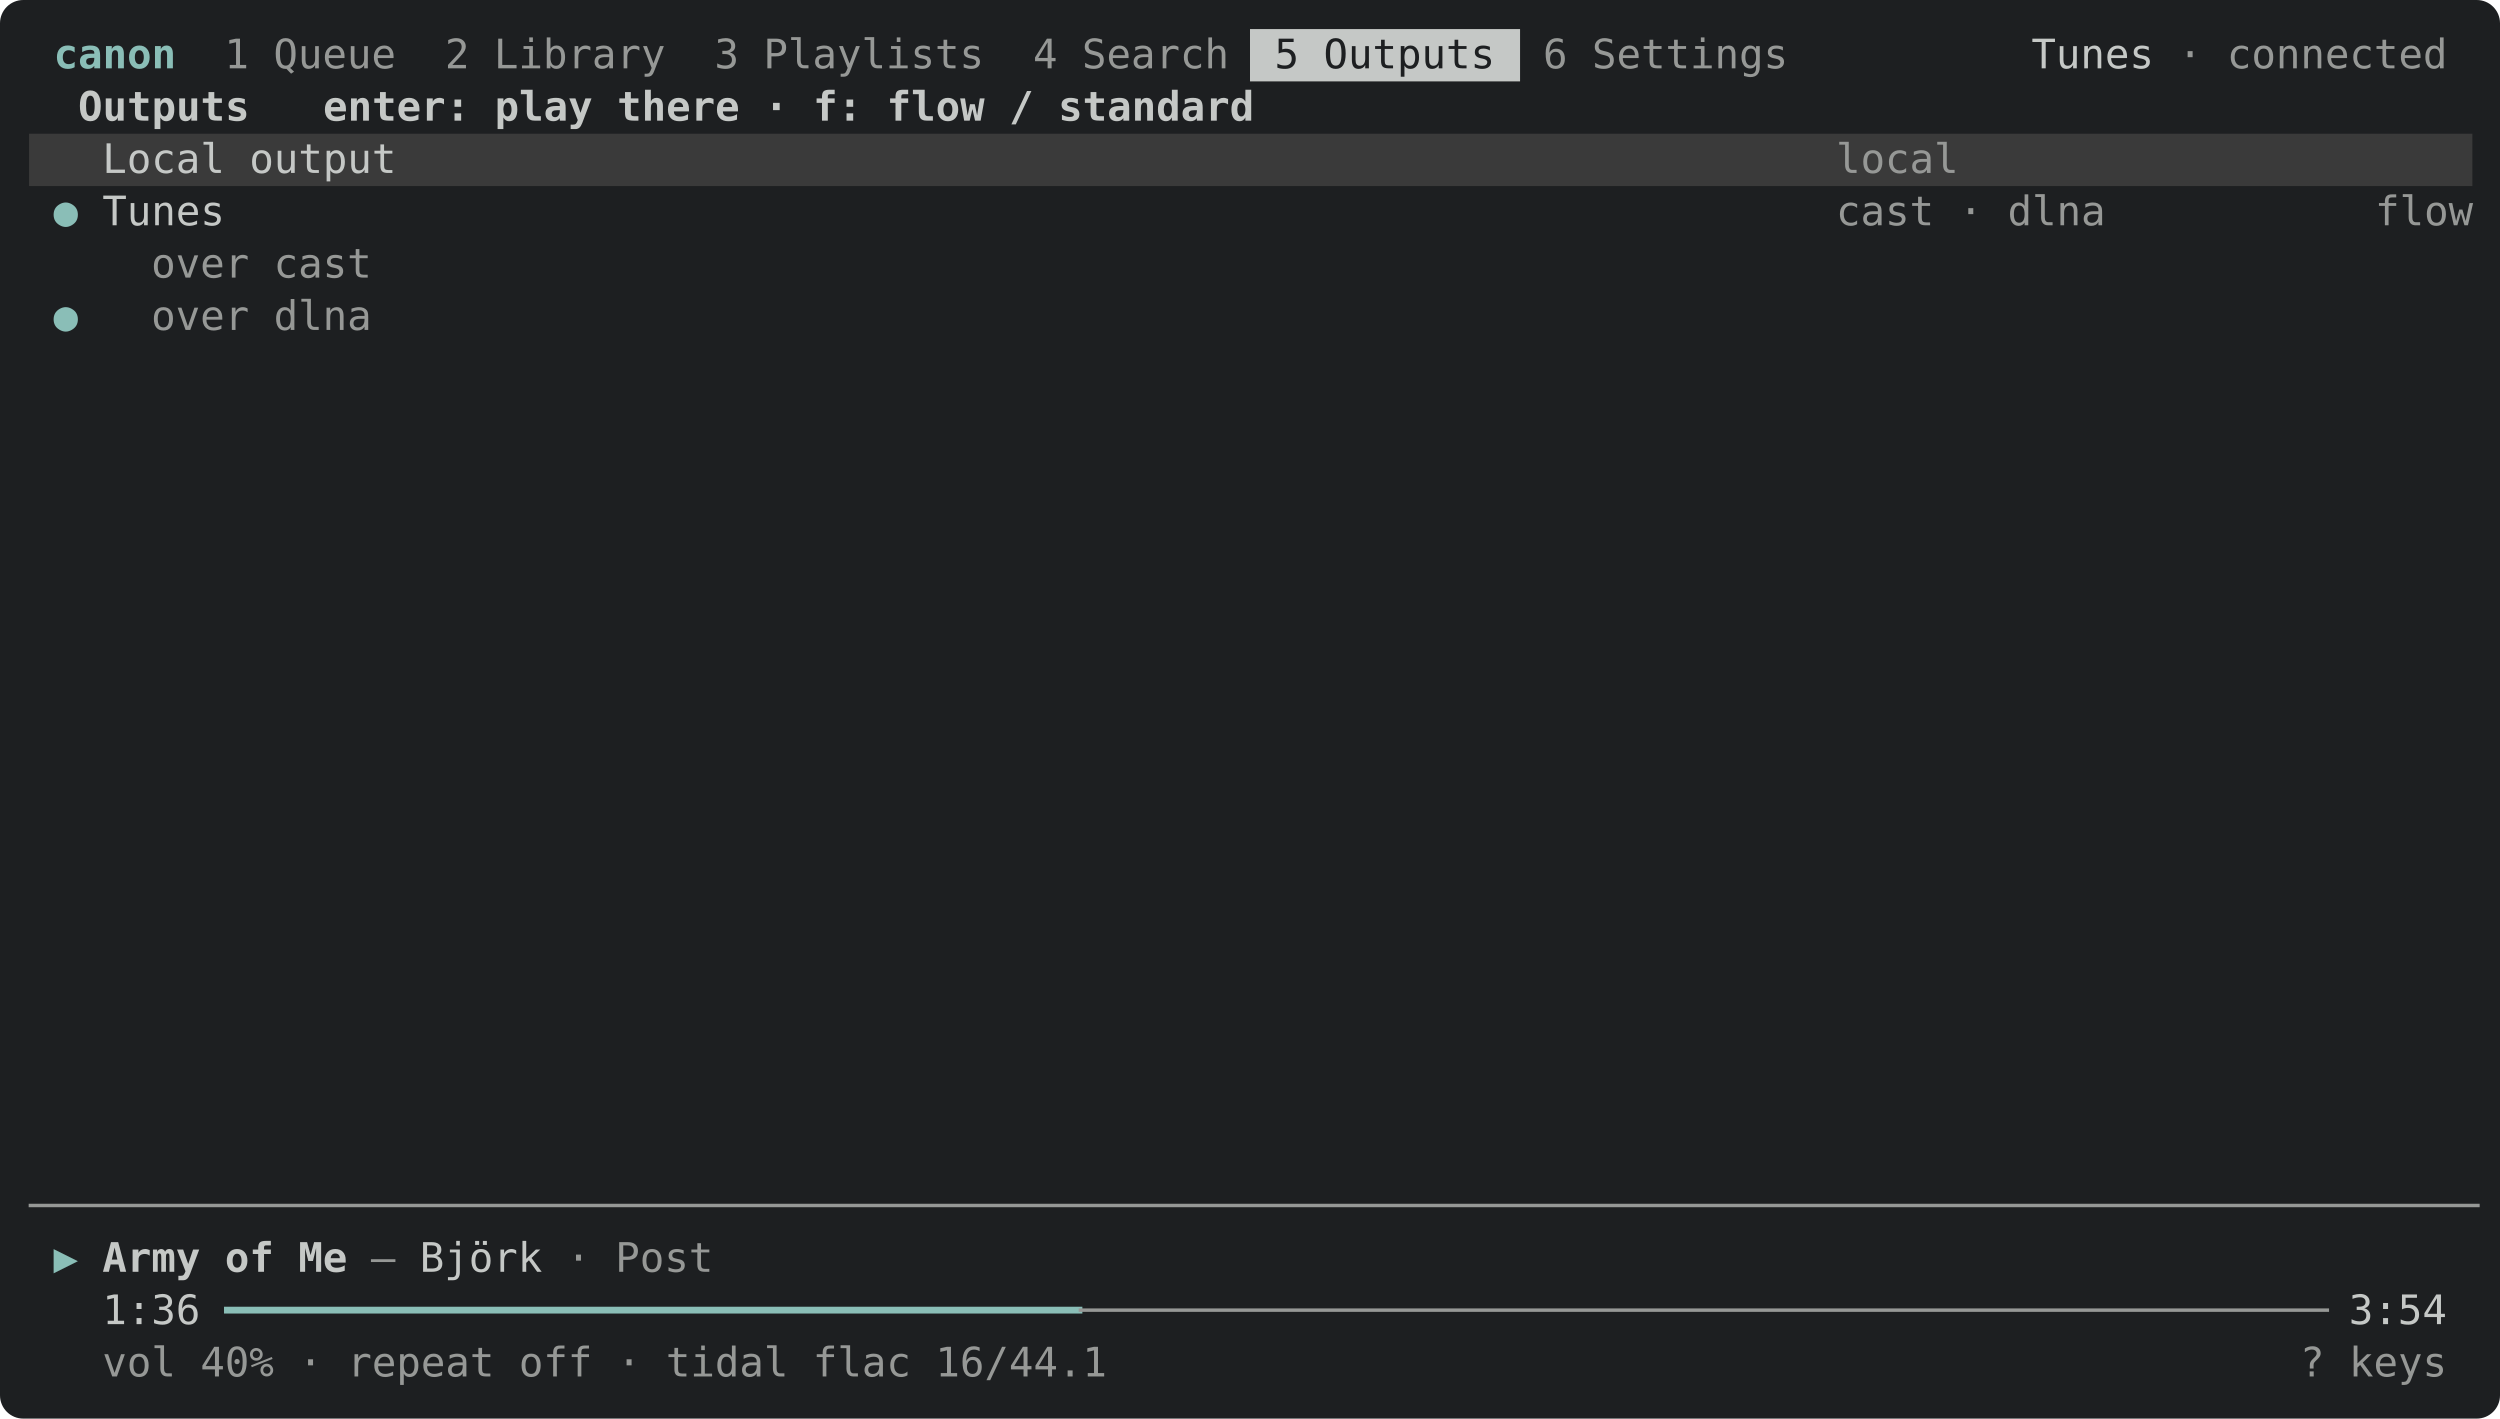
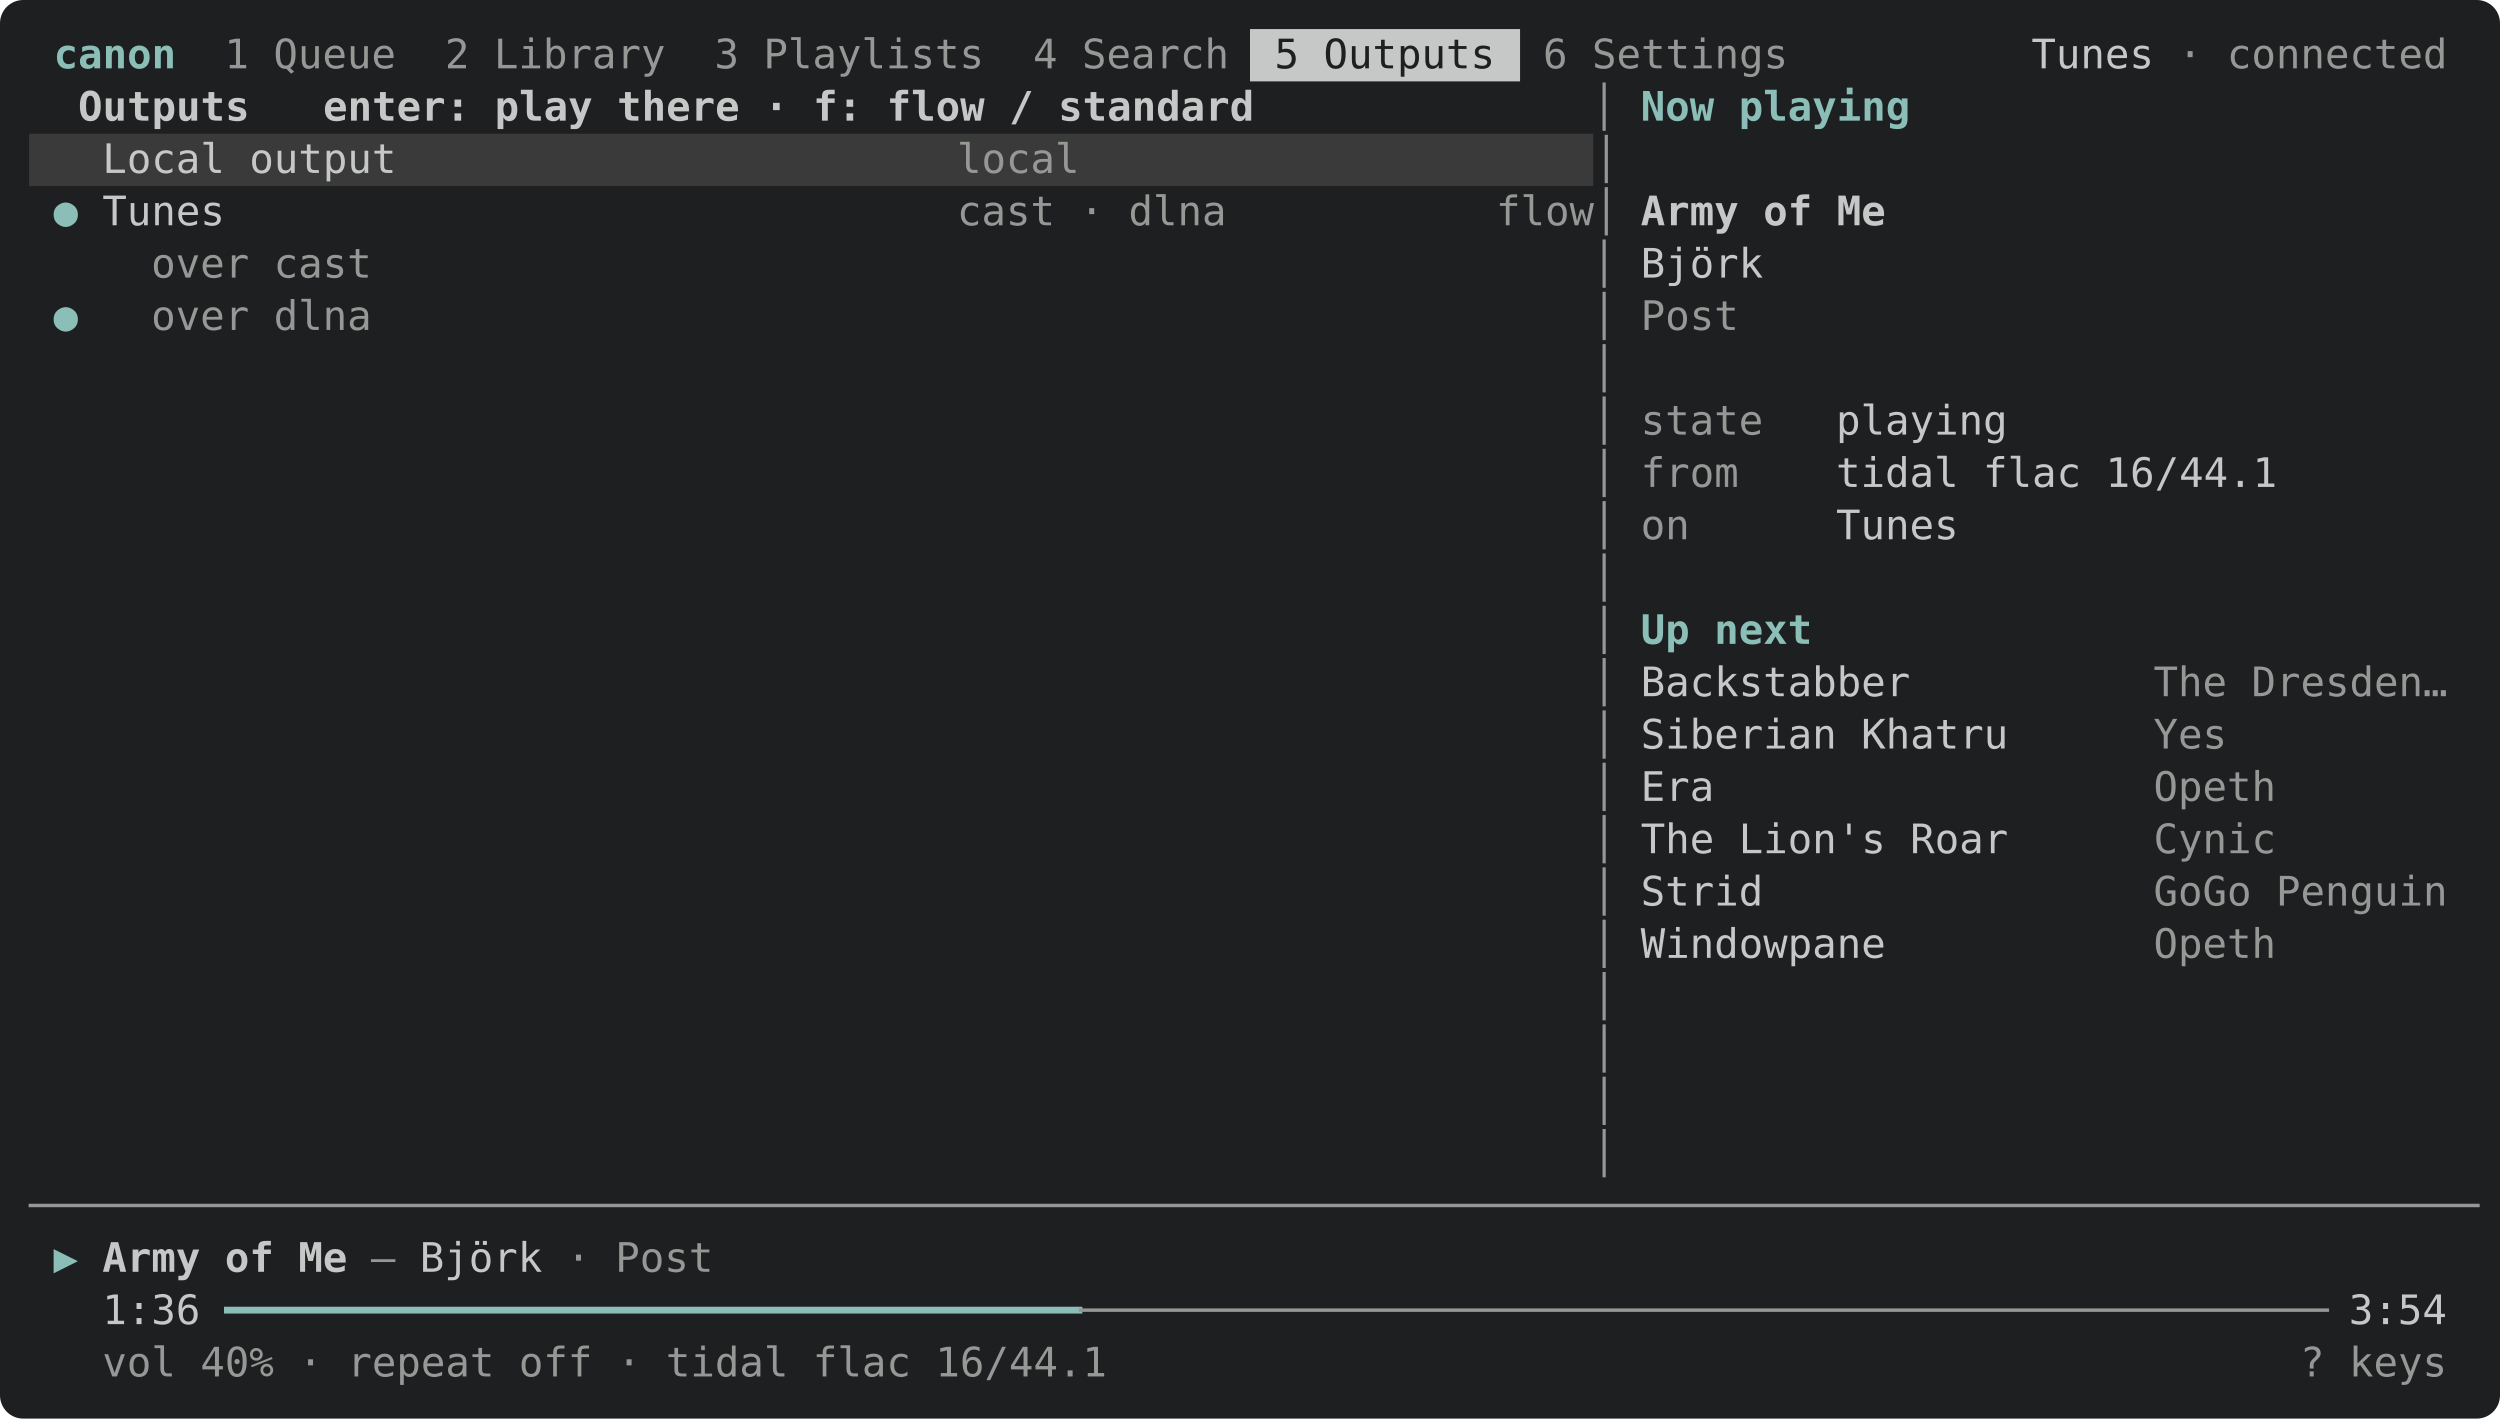
<svg xmlns="http://www.w3.org/2000/svg" width="860" height="488" viewBox="0 0 860 488" font-family="ui-monospace,'SF Mono','DejaVu Sans Mono',Menlo,Consolas,monospace" font-size="14">
  <style>
text{white-space:pre}
.b0{fill:#c5c8c6}
.b1{fill:#3a3a3a}
.s0{fill:#8abeb7;font-weight:bold}
.s1{fill:#969896}
.s2{fill:#1d1f21}
.s3{font-weight:bold}
.s4{fill:#8abeb7}
</style>
  <rect x="0" y="0" width="860" height="488" rx="8" fill="#1d1f21" />
  <rect class="b0" x="430.0" y="10.0" width="92.9" height="18.0" />
-   <rect class="b1" x="10.0" y="46.0" width="840.5" height="18.0" />
+   <rect class="b1" x="10.0" y="46.0" width="538.1" height="18.0" />
  <g fill="#c5c8c6">
    <text xml:space="preserve" y="23.5">
      <tspan x="10.0" class="s0"> canon</tspan>
      <tspan x="77.2" class="s1">1 Queue  2 Library  3 Playlists  4 Search</tspan>
      <tspan x="430.0" class="s2"> 5 Outputs</tspan>
      <tspan x="530.8" class="s1">6 Settings</tspan>
      <tspan x="698.8">Tunes</tspan>
      <tspan x="749.2" class="s1">· connected</tspan>
    </text>
    <text xml:space="preserve" y="41.5">
      <tspan x="10.0" class="s3">  Outputs   enter: play there · f: flow / standard</tspan>
+       <tspan x="547.6" class="s1">│</tspan>
+       <tspan x="564.4" class="s0">Now playing</tspan>
    </text>
    <text xml:space="preserve" y="59.5">
      <tspan x="35.2">Local output</tspan>
-       <tspan x="631.6" class="s1">local</tspan>
+       <tspan x="329.2" class="s1">local                     │</tspan>
    </text>
    <text xml:space="preserve" y="77.5">
      <tspan x="18.4" class="s4">●</tspan>
      <tspan x="35.2">Tunes</tspan>
-       <tspan x="631.6" class="s1">cast · dlna           flow</tspan>
+       <tspan x="329.2" class="s1">cast · dlna           flow│</tspan>
+       <tspan x="564.4" class="s3">Army of Me</tspan>
    </text>
    <text xml:space="preserve" y="95.5">
      <tspan x="52.0" class="s1">over cast</tspan>
+       <tspan x="547.6" class="s1">│</tspan>
+       <tspan x="564.4">Björk</tspan>
    </text>
    <text xml:space="preserve" y="113.5">
      <tspan x="18.4" class="s4">●</tspan>
      <tspan x="52.0" class="s1">over dlna</tspan>
+       <tspan x="547.6" class="s1">│</tspan>
+       <tspan x="564.4" class="s1">Post</tspan>
+     </text>
+     <text xml:space="preserve" y="131.5">
+       <tspan x="547.6" class="s1">│</tspan>
+     </text>
+     <text xml:space="preserve" y="149.5">
+       <tspan x="547.6" class="s1">│</tspan>
+       <tspan x="564.4" class="s1">state</tspan>
+       <tspan x="631.6">playing</tspan>
+     </text>
+     <text xml:space="preserve" y="167.5">
+       <tspan x="547.6" class="s1">│</tspan>
+       <tspan x="564.4" class="s1">from</tspan>
+       <tspan x="631.6">tidal flac 16/44.1</tspan>
+     </text>
+     <text xml:space="preserve" y="185.5">
+       <tspan x="547.6" class="s1">│</tspan>
+       <tspan x="564.4" class="s1">on</tspan>
+       <tspan x="631.6">Tunes</tspan>
+     </text>
+     <text xml:space="preserve" y="203.5">
+       <tspan x="547.6" class="s1">│</tspan>
+     </text>
+     <text xml:space="preserve" y="221.5">
+       <tspan x="547.6" class="s1">│</tspan>
+       <tspan x="564.4" class="s0">Up next</tspan>
+     </text>
+     <text xml:space="preserve" y="239.5">
+       <tspan x="547.6" class="s1">│</tspan>
+       <tspan x="564.4">Backstabber</tspan>
+       <tspan x="740.8" class="s1">The Dresden…</tspan>
+     </text>
+     <text xml:space="preserve" y="257.5">
+       <tspan x="547.6" class="s1">│</tspan>
+       <tspan x="564.4">Siberian Khatru</tspan>
+       <tspan x="740.8" class="s1">Yes</tspan>
+     </text>
+     <text xml:space="preserve" y="275.5">
+       <tspan x="547.6" class="s1">│</tspan>
+       <tspan x="564.4">Era</tspan>
+       <tspan x="740.8" class="s1">Opeth</tspan>
+     </text>
+     <text xml:space="preserve" y="293.5">
+       <tspan x="547.6" class="s1">│</tspan>
+       <tspan x="564.4">The Lion's Roar</tspan>
+       <tspan x="740.8" class="s1">Cynic</tspan>
+     </text>
+     <text xml:space="preserve" y="311.5">
+       <tspan x="547.6" class="s1">│</tspan>
+       <tspan x="564.4">Strid</tspan>
+       <tspan x="740.8" class="s1">GoGo Penguin</tspan>
+     </text>
+     <text xml:space="preserve" y="329.5">
+       <tspan x="547.6" class="s1">│</tspan>
+       <tspan x="564.4">Windowpane</tspan>
+       <tspan x="740.8" class="s1">Opeth</tspan>
+     </text>
+     <text xml:space="preserve" y="347.5">
+       <tspan x="547.6" class="s1">│</tspan>
+     </text>
+     <text xml:space="preserve" y="365.5">
+       <tspan x="547.6" class="s1">│</tspan>
+     </text>
+     <text xml:space="preserve" y="383.5">
+       <tspan x="547.6" class="s1">│</tspan>
+     </text>
+     <text xml:space="preserve" y="401.5">
+       <tspan x="547.6" class="s1">│</tspan>
    </text>
    <text xml:space="preserve" y="419.5">
      <tspan x="10.0" class="s1">────────────────────────────────────────────────────────────────────────────────────────────────────</tspan>
    </text>
    <text xml:space="preserve" y="437.5">
      <tspan x="18.4" class="s4">▶</tspan>
      <tspan x="35.2" class="s3">Army of Me</tspan>
      <tspan x="127.6" class="s1">—</tspan>
      <tspan x="144.4">Björk</tspan>
      <tspan x="194.8" class="s1">· Post</tspan>
    </text>
    <text xml:space="preserve" y="455.5">
      <tspan x="35.2">1:36</tspan>
      <tspan x="77.2" class="s4">━━━━━━━━━━━━━━━━━━━━━━━━━━━━━━━━━━━</tspan>
      <tspan x="371.2" class="s1">───────────────────────────────────────────────────</tspan>
      <tspan x="808.0">3:54</tspan>
    </text>
    <text xml:space="preserve" y="473.5">
      <tspan x="35.2" class="s1">vol 40% · repeat off · tidal flac 16/44.1</tspan>
      <tspan x="791.2" class="s1">? keys</tspan>
    </text>
  </g>
</svg>
